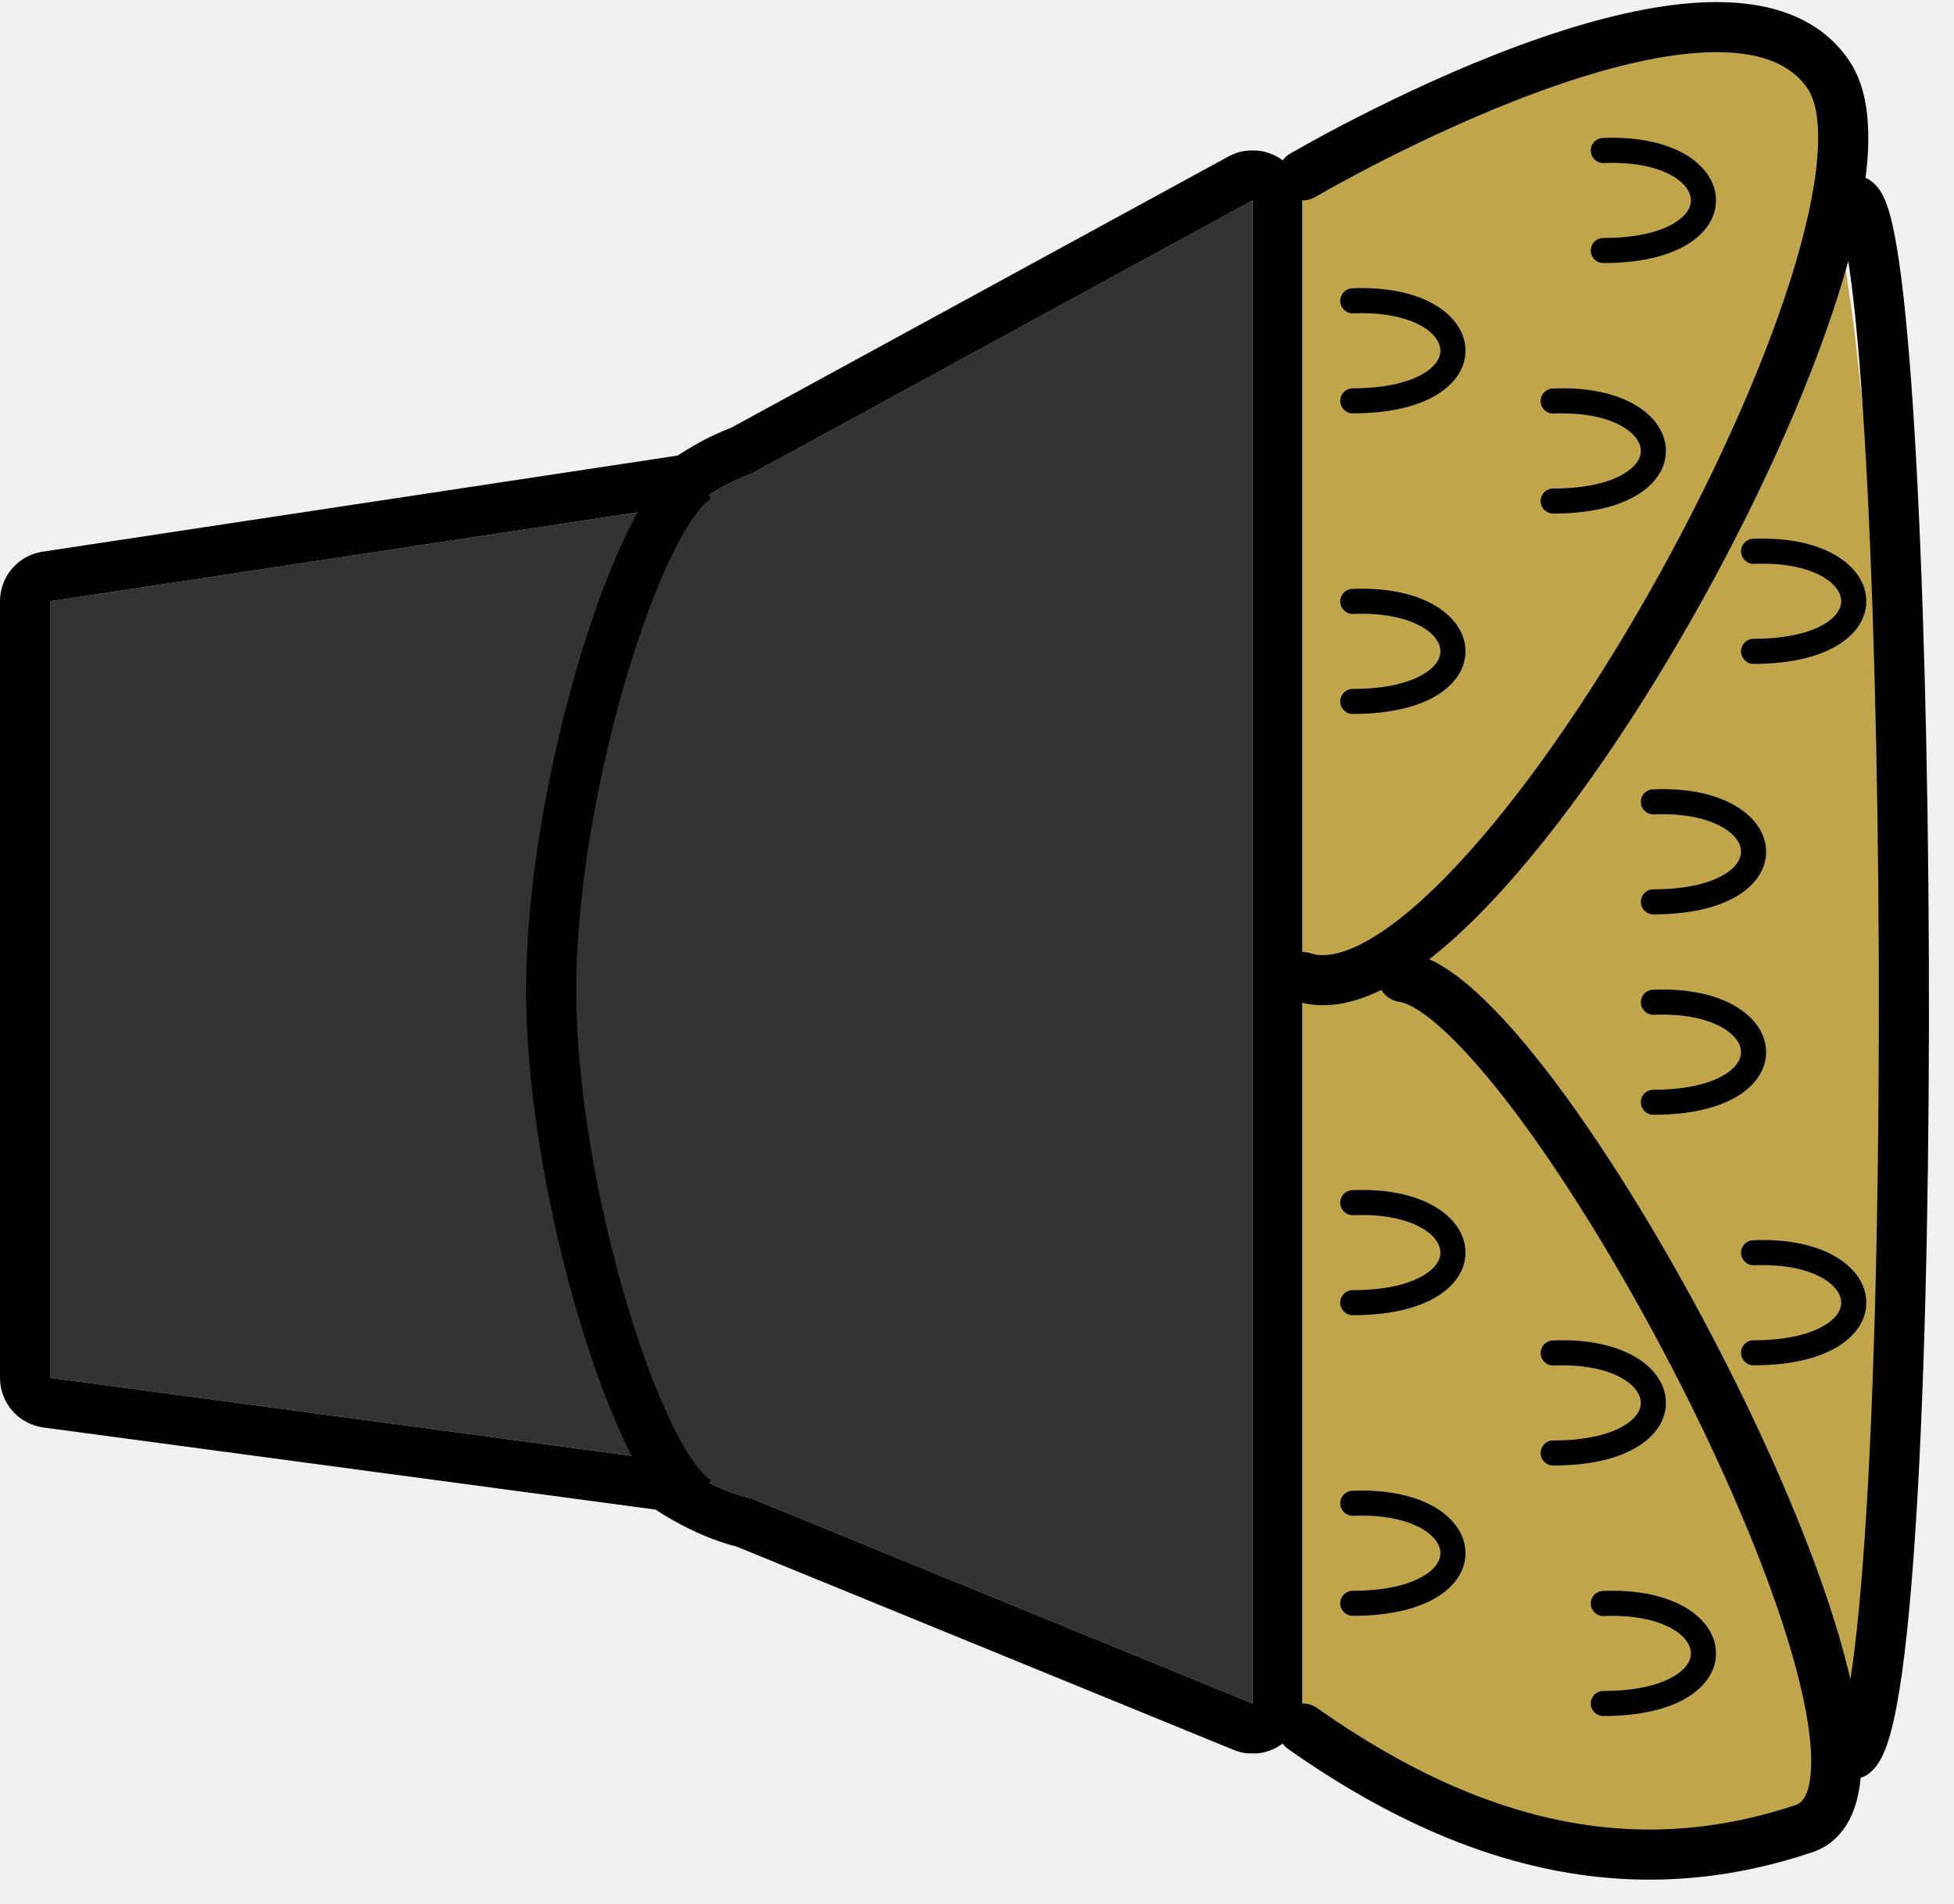
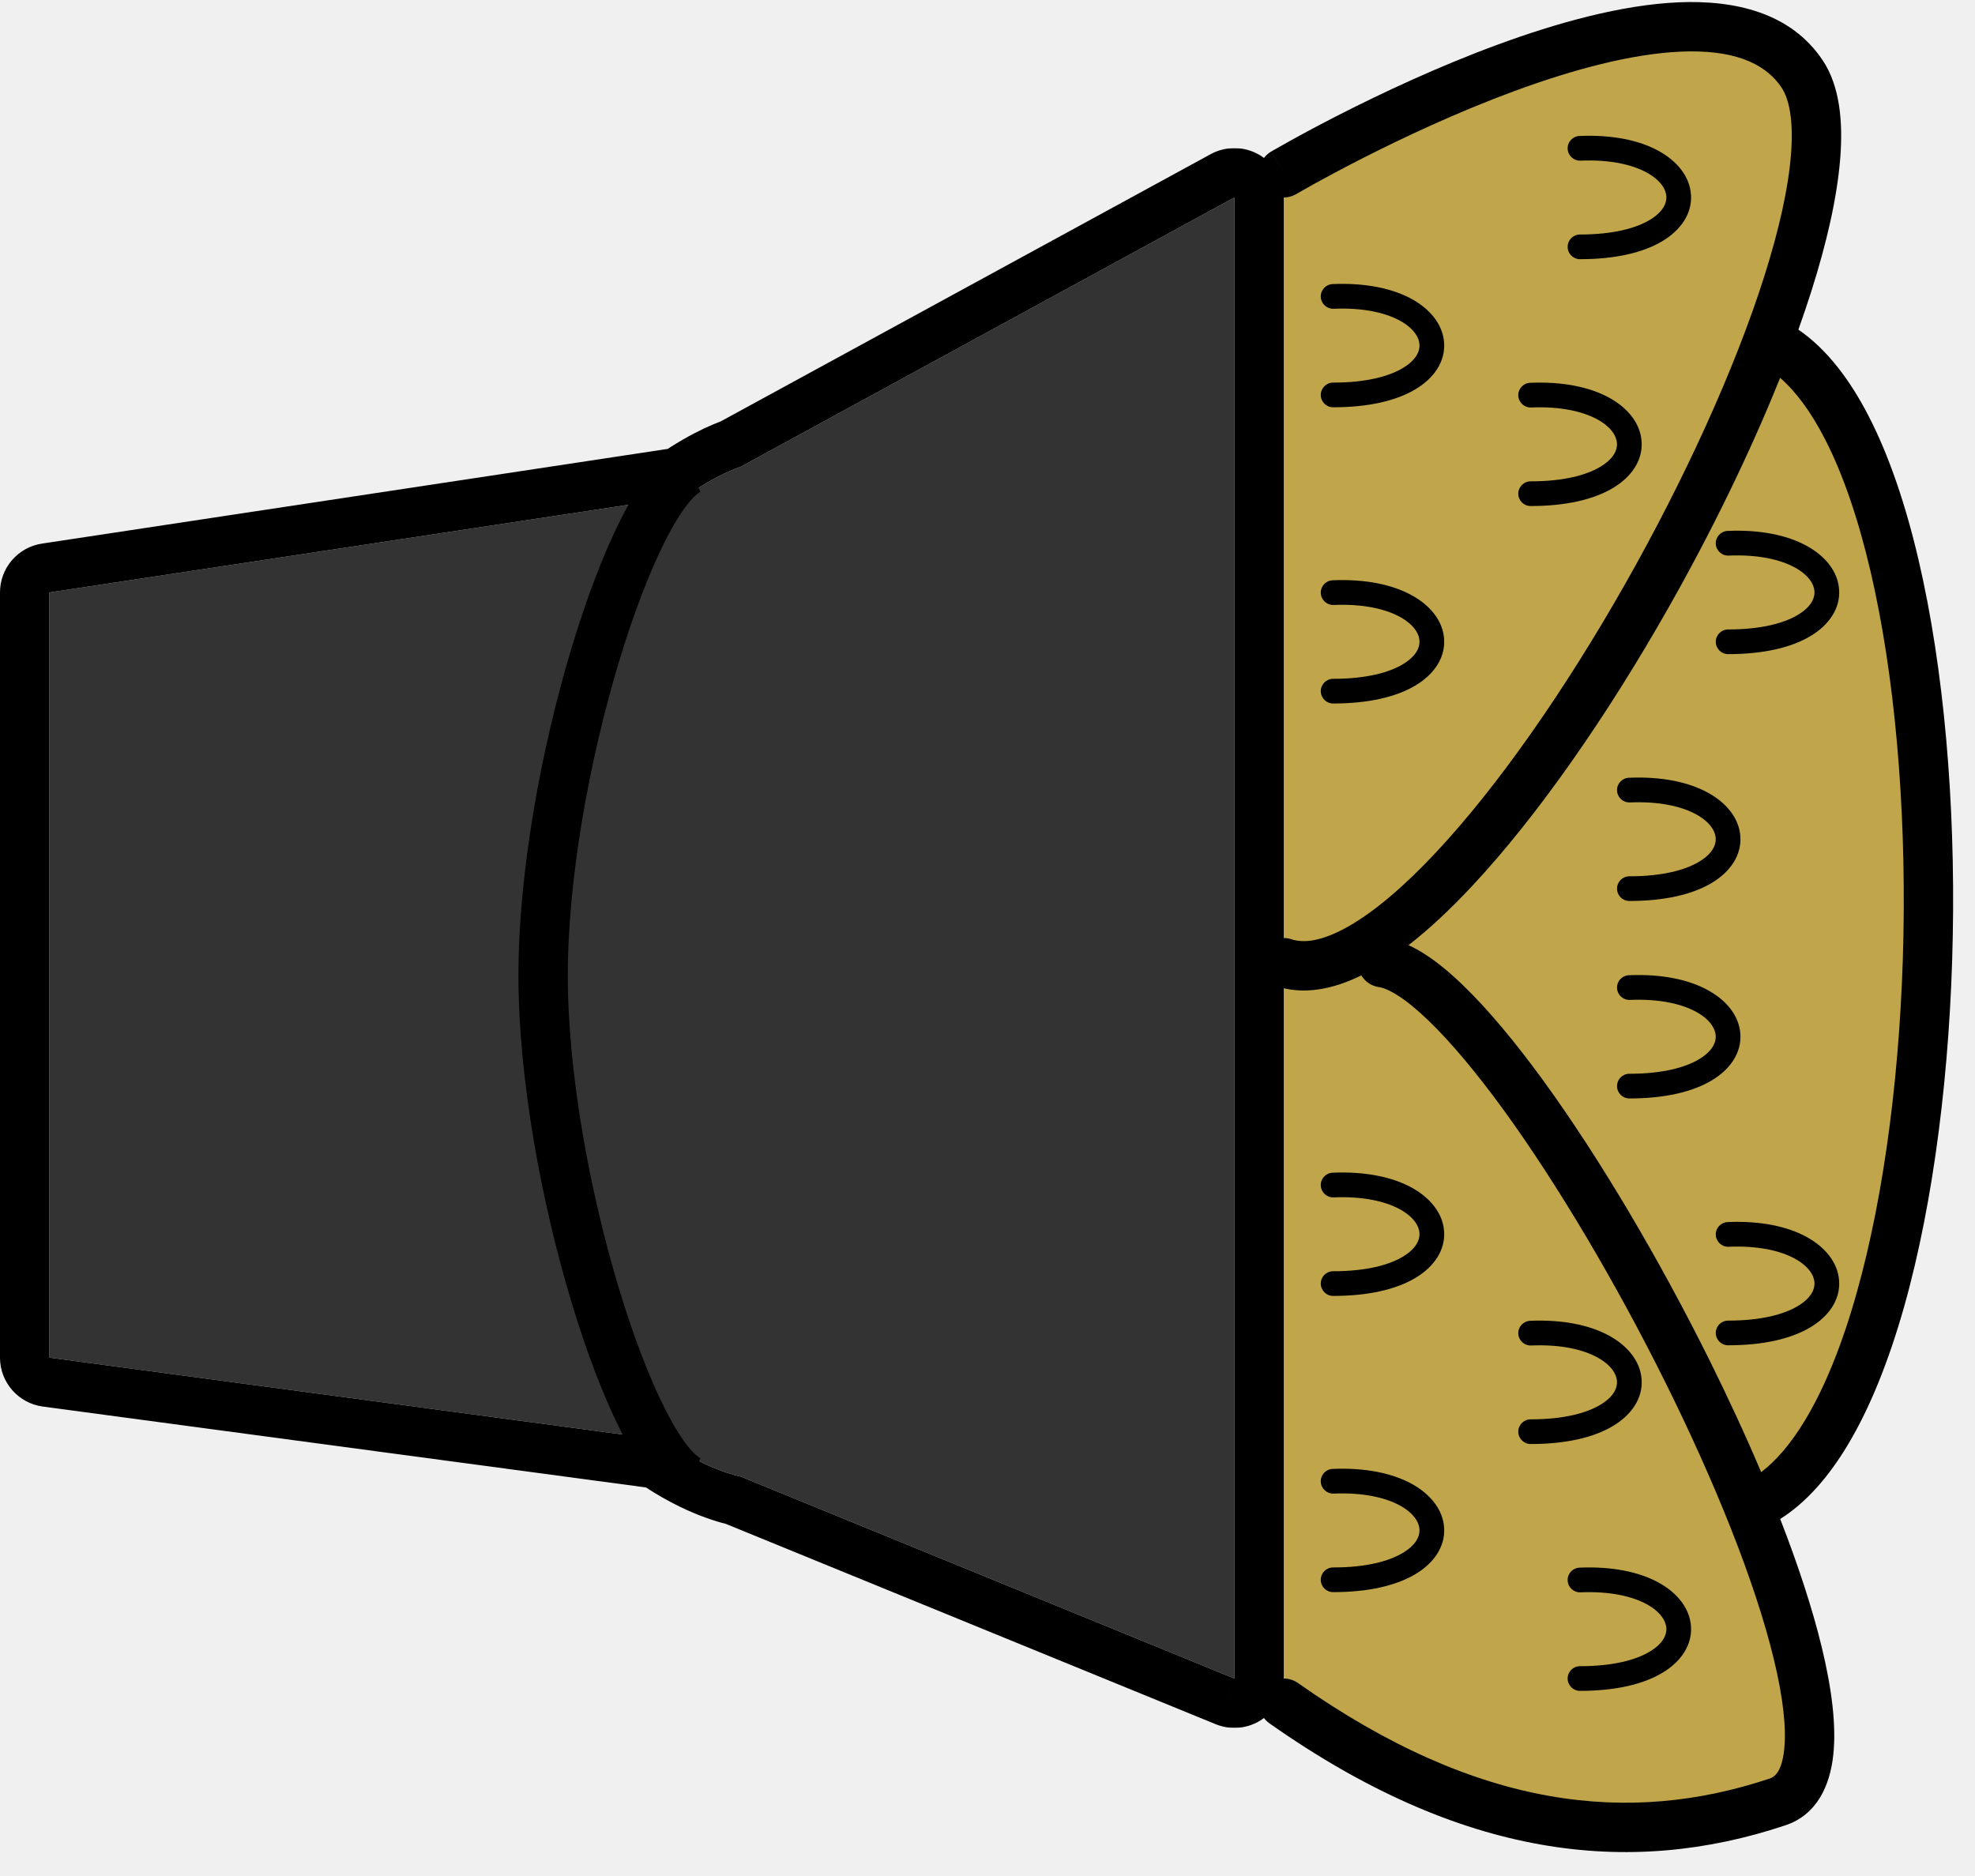
- <svg xmlns="http://www.w3.org/2000/svg" width="39" height="38" viewBox="0 0 39 38" fill="none">
+ <svg xmlns="http://www.w3.org/2000/svg" width="40" height="38" viewBox="0 0 40 38" fill="none">
  <mask id="path-1-outside-1" maskUnits="userSpaceOnUse" x="0" y="3" width="26" height="32" fill="black">
    <rect fill="white" y="3" width="26" height="32" />
    <path fill-rule="evenodd" clip-rule="evenodd" d="M25 4L15 9.455C15 9.455 14.53 9.6 13.878 10.061V10.051L1 12V27.5L13.45 29.17C14.314 29.784 15 29.909 15 29.909L25 34V18.876V4Z" />
  </mask>
  <path fill-rule="evenodd" clip-rule="evenodd" d="M25 4L15 9.455C15 9.455 14.53 9.6 13.878 10.061V10.051L1 12V27.5L13.45 29.17C14.314 29.784 15 29.909 15 29.909L25 34V18.876V4Z" fill="#333333" />
  <path d="M15 9.455L15.295 10.41C15.359 10.39 15.42 10.364 15.479 10.332L15 9.455ZM25 4H26C26 3.647 25.814 3.32 25.511 3.14C25.207 2.96 24.831 2.953 24.521 3.122L25 4ZM13.878 10.061H12.878C12.878 10.434 13.086 10.777 13.418 10.949C13.75 11.121 14.15 11.093 14.455 10.877L13.878 10.061ZM13.878 10.051H14.878C14.878 9.76 14.751 9.483 14.53 9.293C14.309 9.103 14.017 9.019 13.728 9.062L13.878 10.051ZM1 12L0.85 11.011C0.361 11.085 0 11.505 0 12H1ZM1 27.5H0C0 28.001 0.371 28.424 0.867 28.491L1 27.5ZM13.45 29.17L14.03 28.355C13.897 28.261 13.744 28.2 13.583 28.179L13.45 29.17ZM15 29.909L15.379 28.983C15.314 28.957 15.247 28.938 15.179 28.925L15 29.909ZM25 34L24.621 34.925C24.93 35.052 25.281 35.016 25.557 34.83C25.834 34.645 26 34.333 26 34H25ZM15.479 10.332L25.479 4.878L24.521 3.122L14.521 8.577L15.479 10.332ZM14.455 10.877C14.729 10.684 14.959 10.561 15.11 10.489C15.186 10.453 15.242 10.43 15.275 10.418C15.291 10.412 15.301 10.408 15.305 10.407C15.306 10.406 15.307 10.406 15.305 10.407C15.304 10.407 15.303 10.408 15.302 10.408C15.301 10.408 15.3 10.409 15.299 10.409C15.298 10.409 15.298 10.409 15.297 10.409C15.297 10.409 15.296 10.409 15.296 10.41C15.296 10.41 15.296 10.41 15.296 10.41C15.296 10.41 15.295 10.41 15 9.455C14.705 8.499 14.704 8.499 14.704 8.499C14.704 8.499 14.704 8.499 14.704 8.499C14.703 8.5 14.703 8.5 14.703 8.5C14.702 8.5 14.701 8.5 14.701 8.5C14.699 8.501 14.697 8.501 14.696 8.502C14.692 8.503 14.688 8.504 14.684 8.506C14.675 8.509 14.665 8.512 14.652 8.516C14.628 8.525 14.596 8.536 14.558 8.551C14.482 8.58 14.38 8.622 14.257 8.68C14.01 8.797 13.679 8.977 13.301 9.244L14.455 10.877ZM12.878 10.051V10.061H14.878V10.051H12.878ZM1.15 12.989L14.028 11.04L13.728 9.062L0.85 11.011L1.15 12.989ZM2 27.5V12H0V27.5H2ZM13.583 28.179L1.133 26.509L0.867 28.491L13.317 30.161L13.583 28.179ZM15 29.909C15.179 28.925 15.179 28.925 15.18 28.925C15.18 28.925 15.18 28.925 15.18 28.925C15.181 28.925 15.181 28.926 15.181 28.926C15.182 28.926 15.183 28.926 15.183 28.926C15.185 28.926 15.186 28.927 15.187 28.927C15.189 28.927 15.19 28.927 15.191 28.927C15.193 28.928 15.192 28.928 15.189 28.927C15.182 28.926 15.167 28.922 15.143 28.915C15.096 28.902 15.015 28.878 14.909 28.837C14.698 28.755 14.386 28.608 14.03 28.355L12.87 29.985C13.379 30.346 13.841 30.569 14.189 30.703C14.362 30.77 14.507 30.815 14.615 30.845C14.669 30.859 14.714 30.87 14.749 30.878C14.766 30.882 14.781 30.885 14.793 30.887C14.799 30.889 14.804 30.89 14.809 30.891C14.812 30.891 14.814 30.892 14.816 30.892C14.817 30.892 14.818 30.892 14.819 30.892C14.819 30.892 14.819 30.893 14.82 30.893C14.82 30.893 14.82 30.893 14.82 30.893C14.821 30.893 14.821 30.893 15 29.909ZM25.379 33.074L15.379 28.983L14.621 30.835L24.621 34.925L25.379 33.074ZM24 18.876V34H26V18.876H24ZM24 4V18.876H26V4H24Z" fill="black" mask="url(#path-1-outside-1)" />
-   <path d="M26 3.5L31 1L36 0.5L36.5 3L37 6.5L37.5 11L38 16V20V28.5L37.5 32.5L36 36.5L33 37L30 36.5L26 34.5V3.5Z" fill="#C1A54A" />
-   <path fill-rule="evenodd" clip-rule="evenodd" d="M26 3.5L25.746 3.069C25.508 3.209 25.429 3.515 25.569 3.754C25.709 3.992 26.015 4.071 26.253 3.931L26 3.5ZM26 3.5C25.746 3.069 25.747 3.069 25.747 3.069L25.747 3.069L25.749 3.068L25.754 3.065L25.773 3.053C25.79 3.043 25.815 3.029 25.848 3.011C25.912 2.974 26.007 2.92 26.127 2.854C26.367 2.72 26.712 2.534 27.132 2.32C27.971 1.893 29.115 1.352 30.327 0.906C31.532 0.462 32.839 0.098 33.994 0.047C35.137 -0.002 36.271 0.255 36.916 1.223C37.262 1.742 37.331 2.465 37.269 3.224C37.26 3.33 37.249 3.439 37.235 3.549C37.399 3.622 37.494 3.757 37.532 3.817C37.604 3.929 37.654 4.062 37.693 4.187C37.773 4.443 37.841 4.795 37.902 5.21C38.024 6.049 38.128 7.234 38.214 8.645C38.384 11.47 38.483 15.242 38.498 19.048C38.513 22.854 38.445 26.702 38.282 29.677C38.2 31.164 38.094 32.442 37.962 33.393C37.895 33.866 37.821 34.272 37.735 34.586C37.692 34.743 37.643 34.889 37.586 35.014C37.532 35.13 37.451 35.276 37.319 35.385C37.263 35.431 37.201 35.463 37.136 35.481C37.134 35.505 37.132 35.529 37.129 35.553C37.063 36.16 36.805 36.759 36.158 36.974C32.987 38.031 29.593 37.641 25.712 34.909C25.486 34.75 25.432 34.438 25.591 34.212C25.75 33.986 26.062 33.932 26.288 34.091C29.946 36.667 33.013 36.969 35.842 36.026C35.945 35.991 36.087 35.884 36.135 35.444C36.183 35.007 36.114 34.381 35.923 33.596C35.545 32.038 34.732 30.02 33.727 27.997C32.724 25.979 31.544 23.985 30.449 22.478C29.9 21.724 29.381 21.104 28.924 20.665C28.696 20.446 28.492 20.28 28.315 20.167C28.133 20.051 28.006 20.006 27.929 19.995C27.774 19.973 27.646 19.882 27.571 19.758C27.006 20.035 26.407 20.163 25.842 19.974C25.58 19.887 25.438 19.604 25.526 19.342C25.613 19.08 25.896 18.938 26.158 19.026C26.41 19.11 26.786 19.065 27.319 18.76C27.842 18.461 28.438 17.954 29.076 17.274C30.349 15.916 31.714 13.946 32.915 11.828C34.115 9.712 35.136 7.476 35.733 5.596C36.031 4.654 36.218 3.82 36.272 3.144C36.329 2.448 36.238 2.008 36.084 1.777C35.729 1.245 35.05 1.002 34.037 1.046C33.036 1.09 31.843 1.413 30.673 1.844C29.51 2.273 28.404 2.794 27.586 3.211C27.178 3.419 26.843 3.6 26.611 3.728C26.495 3.793 26.405 3.844 26.344 3.879L26.275 3.918L26.258 3.928L26.254 3.93L26.253 3.931L26.253 3.931L26 3.5ZM36.932 33.517C36.945 33.434 36.958 33.346 36.971 33.254C37.098 32.345 37.202 31.099 37.283 29.623C37.445 26.673 37.513 22.846 37.498 19.052C37.483 15.258 37.385 11.505 37.215 8.705C37.13 7.303 37.029 6.151 36.912 5.355C36.905 5.305 36.897 5.257 36.89 5.21C36.828 5.435 36.76 5.665 36.686 5.898C36.063 7.861 35.01 10.163 33.785 12.322C32.561 14.479 31.151 16.522 29.805 17.958C29.378 18.414 28.949 18.817 28.527 19.145C28.639 19.196 28.748 19.257 28.854 19.325C29.103 19.484 29.359 19.696 29.617 19.944C30.133 20.439 30.691 21.111 31.258 21.89C32.393 23.452 33.601 25.496 34.623 27.552C35.643 29.605 36.492 31.699 36.895 33.36C36.908 33.413 36.92 33.465 36.932 33.517ZM28.345 6.491C28.057 6.336 27.613 6.229 27.01 6.254C26.872 6.259 26.756 6.152 26.75 6.014C26.744 5.876 26.852 5.76 26.99 5.754C27.656 5.726 28.195 5.842 28.582 6.051C28.966 6.259 29.225 6.576 29.248 6.947C29.272 7.325 29.044 7.662 28.662 7.888C28.282 8.114 27.725 8.25 27 8.25C26.862 8.25 26.75 8.138 26.75 8C26.75 7.862 26.862 7.75 27 7.75C27.671 7.75 28.13 7.623 28.407 7.458C28.684 7.294 28.758 7.112 28.749 6.978C28.741 6.837 28.635 6.648 28.345 6.491ZM27.01 12.254C27.613 12.229 28.057 12.336 28.345 12.491C28.635 12.648 28.741 12.837 28.749 12.978C28.758 13.112 28.684 13.294 28.407 13.458C28.13 13.623 27.671 13.75 27 13.75C26.862 13.75 26.75 13.862 26.75 14C26.75 14.138 26.862 14.25 27 14.25C27.725 14.25 28.282 14.114 28.662 13.888C29.044 13.662 29.272 13.325 29.248 12.947C29.225 12.576 28.966 12.259 28.582 12.052C28.195 11.842 27.656 11.726 26.99 11.754C26.852 11.76 26.744 11.876 26.75 12.014C26.756 12.152 26.872 12.259 27.01 12.254ZM36.344 11.491C36.057 11.336 35.613 11.229 35.01 11.254C34.872 11.259 34.756 11.152 34.75 11.014C34.744 10.876 34.852 10.76 34.99 10.754C35.656 10.726 36.196 10.842 36.582 11.052C36.966 11.259 37.225 11.576 37.248 11.947C37.272 12.325 37.044 12.662 36.662 12.888C36.282 13.114 35.725 13.25 35 13.25C34.862 13.25 34.75 13.138 34.75 13C34.75 12.862 34.862 12.75 35 12.75C35.671 12.75 36.13 12.623 36.407 12.458C36.684 12.294 36.758 12.112 36.749 11.978C36.74 11.837 36.635 11.648 36.344 11.491ZM35.01 25.254C35.613 25.229 36.057 25.336 36.344 25.491C36.635 25.648 36.74 25.837 36.749 25.978C36.758 26.112 36.684 26.294 36.407 26.458C36.13 26.623 35.671 26.75 35 26.75C34.862 26.75 34.75 26.862 34.75 27C34.75 27.138 34.862 27.25 35 27.25C35.725 27.25 36.282 27.114 36.662 26.888C37.044 26.662 37.272 26.325 37.248 25.947C37.225 25.576 36.966 25.259 36.582 25.051C36.196 24.842 35.656 24.726 34.99 24.754C34.852 24.76 34.744 24.876 34.75 25.014C34.756 25.152 34.872 25.259 35.01 25.254ZM34.344 20.491C34.057 20.336 33.613 20.229 33.01 20.254C32.872 20.259 32.756 20.152 32.75 20.014C32.745 19.876 32.852 19.76 32.99 19.754C33.656 19.726 34.196 19.842 34.582 20.052C34.966 20.259 35.225 20.576 35.248 20.947C35.272 21.325 35.044 21.662 34.662 21.888C34.282 22.114 33.725 22.25 33 22.25C32.862 22.25 32.75 22.138 32.75 22C32.75 21.862 32.862 21.75 33 21.75C33.671 21.75 34.13 21.623 34.407 21.458C34.684 21.294 34.758 21.112 34.749 20.978C34.741 20.837 34.635 20.648 34.344 20.491ZM33.01 16.254C33.613 16.229 34.057 16.336 34.344 16.491C34.635 16.648 34.741 16.837 34.749 16.978C34.758 17.112 34.684 17.294 34.407 17.458C34.13 17.623 33.671 17.75 33 17.75C32.862 17.75 32.75 17.862 32.75 18C32.75 18.138 32.862 18.25 33 18.25C33.725 18.25 34.282 18.114 34.662 17.888C35.044 17.662 35.272 17.325 35.248 16.947C35.225 16.576 34.966 16.259 34.582 16.052C34.196 15.842 33.656 15.726 32.99 15.754C32.852 15.76 32.745 15.876 32.75 16.014C32.756 16.152 32.872 16.259 33.01 16.254ZM28.345 24.491C28.057 24.336 27.613 24.229 27.01 24.254C26.872 24.259 26.756 24.152 26.75 24.014C26.744 23.876 26.852 23.76 26.99 23.754C27.656 23.726 28.195 23.842 28.582 24.051C28.966 24.259 29.225 24.576 29.248 24.947C29.272 25.325 29.044 25.662 28.662 25.888C28.282 26.114 27.725 26.25 27 26.25C26.862 26.25 26.75 26.138 26.75 26C26.75 25.862 26.862 25.75 27 25.75C27.671 25.75 28.13 25.623 28.407 25.458C28.684 25.294 28.758 25.112 28.749 24.978C28.741 24.837 28.635 24.648 28.345 24.491ZM27.01 30.254C27.613 30.229 28.057 30.336 28.345 30.491C28.635 30.648 28.741 30.837 28.749 30.978C28.758 31.112 28.684 31.294 28.407 31.458C28.13 31.623 27.671 31.75 27 31.75C26.862 31.75 26.75 31.862 26.75 32C26.75 32.138 26.862 32.25 27 32.25C27.725 32.25 28.282 32.114 28.662 31.888C29.044 31.662 29.272 31.325 29.248 30.947C29.225 30.576 28.966 30.259 28.582 30.051C28.195 29.842 27.656 29.726 26.99 29.754C26.852 29.76 26.744 29.876 26.75 30.014C26.756 30.152 26.872 30.259 27.01 30.254ZM32.344 27.491C32.057 27.336 31.613 27.229 31.01 27.254C30.872 27.259 30.756 27.152 30.75 27.014C30.744 26.876 30.852 26.76 30.99 26.754C31.656 26.726 32.196 26.842 32.582 27.051C32.966 27.259 33.225 27.576 33.248 27.947C33.272 28.325 33.044 28.662 32.662 28.888C32.282 29.114 31.725 29.25 31 29.25C30.862 29.25 30.75 29.138 30.75 29C30.75 28.862 30.862 28.75 31 28.75C31.671 28.75 32.13 28.623 32.407 28.458C32.684 28.294 32.758 28.112 32.749 27.978C32.74 27.837 32.635 27.648 32.344 27.491ZM32.01 32.254C32.613 32.229 33.057 32.336 33.344 32.491C33.635 32.648 33.74 32.837 33.749 32.978C33.758 33.112 33.684 33.294 33.407 33.458C33.13 33.623 32.671 33.75 32 33.75C31.862 33.75 31.75 33.862 31.75 34C31.75 34.138 31.862 34.25 32 34.25C32.725 34.25 33.282 34.114 33.662 33.888C34.044 33.662 34.272 33.325 34.248 32.947C34.225 32.576 33.966 32.259 33.582 32.051C33.196 31.842 32.656 31.726 31.99 31.754C31.852 31.76 31.744 31.876 31.75 32.014C31.756 32.152 31.872 32.259 32.01 32.254ZM33.344 3.491C33.057 3.336 32.613 3.229 32.01 3.254C31.872 3.259 31.756 3.152 31.75 3.014C31.744 2.876 31.852 2.76 31.99 2.754C32.656 2.726 33.196 2.842 33.582 3.051C33.966 3.259 34.225 3.576 34.248 3.947C34.272 4.325 34.044 4.662 33.662 4.888C33.282 5.114 32.725 5.25 32 5.25C31.862 5.25 31.75 5.138 31.75 5C31.75 4.862 31.862 4.75 32 4.75C32.671 4.75 33.13 4.623 33.407 4.458C33.684 4.294 33.758 4.112 33.749 3.978C33.74 3.837 33.635 3.648 33.344 3.491ZM31.01 8.254C31.613 8.229 32.057 8.336 32.344 8.491C32.635 8.648 32.74 8.837 32.749 8.978C32.758 9.112 32.684 9.294 32.407 9.458C32.13 9.623 31.671 9.75 31 9.75C30.862 9.75 30.75 9.862 30.75 10C30.75 10.138 30.862 10.25 31 10.25C31.725 10.25 32.282 10.114 32.662 9.888C33.044 9.662 33.272 9.325 33.248 8.947C33.225 8.576 32.966 8.259 32.582 8.051C32.196 7.842 31.656 7.726 30.99 7.754C30.852 7.76 30.744 7.876 30.75 8.014C30.756 8.152 30.872 8.259 31.01 8.254Z" fill="black" />
+   <path d="M26 3.5L31 1H36L37 3L36 6.5L38 10.5L39 15.5V20L38.5 24L37.5 28L35.5 31L36.5 34.5L36 36.5L33 37L30 36.5L26 34.5V3.5Z" fill="#C1A54A" />
+   <path fill-rule="evenodd" clip-rule="evenodd" d="M26 3.5L25.746 3.069C25.508 3.209 25.429 3.515 25.569 3.754C25.709 3.992 26.015 4.071 26.253 3.931L26 3.5ZM26 3.5C25.746 3.069 25.747 3.069 25.747 3.069L25.747 3.069L25.749 3.068L25.754 3.065L25.773 3.053C25.79 3.043 25.815 3.029 25.848 3.011C25.912 2.974 26.007 2.92 26.127 2.854C26.367 2.72 26.712 2.534 27.132 2.32C27.971 1.893 29.115 1.352 30.327 0.906C31.532 0.462 32.839 0.098 33.994 0.047C35.137 -0.002 36.271 0.255 36.916 1.223C37.262 1.742 37.331 2.465 37.269 3.224C37.206 4.004 36.997 4.918 36.686 5.898C36.605 6.152 36.517 6.412 36.423 6.677C36.996 7.069 37.463 7.686 37.842 8.421C38.262 9.233 38.597 10.231 38.856 11.338C39.374 13.554 39.601 16.268 39.55 18.953C39.5 21.637 39.171 24.321 38.563 26.474C38.258 27.55 37.879 28.511 37.418 29.277C37.04 29.905 36.59 30.431 36.055 30.768C36.415 31.695 36.705 32.576 36.895 33.36C37.095 34.185 37.196 34.944 37.129 35.553C37.063 36.16 36.805 36.759 36.158 36.974C32.987 38.031 29.593 37.641 25.712 34.909C25.486 34.75 25.432 34.438 25.591 34.212C25.75 33.986 26.062 33.932 26.288 34.091C29.946 36.667 33.013 36.969 35.842 36.026C35.945 35.991 36.087 35.884 36.135 35.444C36.183 35.007 36.114 34.381 35.923 33.596C35.545 32.038 34.732 30.02 33.727 27.997C32.724 25.979 31.544 23.985 30.449 22.478C29.9 21.724 29.381 21.104 28.924 20.665C28.696 20.446 28.492 20.28 28.315 20.167C28.133 20.051 28.006 20.006 27.929 19.995C27.774 19.973 27.646 19.882 27.571 19.758C27.006 20.035 26.407 20.163 25.842 19.974C25.58 19.887 25.438 19.604 25.526 19.342C25.613 19.08 25.896 18.938 26.158 19.026C26.41 19.11 26.786 19.065 27.319 18.76C27.842 18.461 28.438 17.954 29.076 17.274C30.349 15.916 31.714 13.946 32.915 11.828C34.115 9.712 35.136 7.476 35.733 5.596C36.031 4.654 36.218 3.82 36.272 3.144C36.329 2.448 36.238 2.008 36.084 1.777C35.729 1.245 35.05 1.002 34.037 1.046C33.036 1.09 31.843 1.413 30.673 1.844C29.51 2.273 28.404 2.794 27.586 3.211C27.178 3.419 26.843 3.6 26.611 3.728C26.495 3.793 26.405 3.844 26.344 3.879L26.275 3.918L26.258 3.928L26.254 3.93L26.253 3.931L26.253 3.931L26 3.5ZM35.669 29.82C35.974 29.588 36.275 29.238 36.562 28.761C36.962 28.097 37.311 27.227 37.6 26.202C38.179 24.154 38.501 21.56 38.551 18.934C38.6 16.308 38.377 13.68 37.883 11.566C37.635 10.508 37.324 9.595 36.954 8.88C36.672 8.333 36.367 7.926 36.053 7.653C35.447 9.165 34.66 10.78 33.785 12.322C32.561 14.479 31.151 16.522 29.805 17.958C29.378 18.414 28.949 18.817 28.527 19.145C28.639 19.196 28.748 19.257 28.854 19.325C29.103 19.484 29.359 19.696 29.617 19.944C30.133 20.439 30.691 21.111 31.258 21.89C32.393 23.452 33.601 25.496 34.623 27.552C34.999 28.311 35.353 29.074 35.669 29.82ZM28.345 6.491C28.057 6.336 27.613 6.229 27.01 6.254C26.872 6.259 26.756 6.152 26.75 6.014C26.744 5.876 26.852 5.76 26.99 5.754C27.656 5.726 28.195 5.842 28.582 6.051C28.966 6.259 29.225 6.576 29.248 6.947C29.272 7.325 29.044 7.662 28.662 7.888C28.282 8.114 27.725 8.25 27 8.25C26.862 8.25 26.75 8.138 26.75 8C26.75 7.862 26.862 7.75 27 7.75C27.671 7.75 28.13 7.623 28.407 7.458C28.684 7.294 28.758 7.112 28.749 6.978C28.741 6.837 28.635 6.648 28.345 6.491ZM27.01 12.254C27.613 12.229 28.057 12.336 28.345 12.491C28.635 12.648 28.741 12.837 28.749 12.978C28.758 13.112 28.684 13.294 28.407 13.458C28.13 13.623 27.671 13.75 27 13.75C26.862 13.75 26.75 13.862 26.75 14C26.75 14.138 26.862 14.25 27 14.25C27.725 14.25 28.282 14.114 28.662 13.888C29.044 13.662 29.272 13.325 29.248 12.947C29.225 12.576 28.966 12.259 28.582 12.052C28.195 11.842 27.656 11.726 26.99 11.754C26.852 11.76 26.744 11.876 26.75 12.014C26.756 12.152 26.872 12.259 27.01 12.254ZM36.344 11.491C36.057 11.336 35.613 11.229 35.01 11.254C34.872 11.259 34.756 11.152 34.75 11.014C34.744 10.876 34.852 10.76 34.99 10.754C35.656 10.726 36.196 10.842 36.582 11.052C36.966 11.259 37.225 11.576 37.248 11.947C37.272 12.325 37.044 12.662 36.662 12.888C36.282 13.114 35.725 13.25 35 13.25C34.862 13.25 34.75 13.138 34.75 13C34.75 12.862 34.862 12.75 35 12.75C35.671 12.75 36.13 12.623 36.407 12.458C36.684 12.294 36.758 12.112 36.749 11.978C36.74 11.837 36.635 11.648 36.344 11.491ZM35.01 25.254C35.613 25.229 36.057 25.336 36.344 25.491C36.635 25.648 36.74 25.837 36.749 25.978C36.758 26.112 36.684 26.294 36.407 26.458C36.13 26.623 35.671 26.75 35 26.75C34.862 26.75 34.75 26.862 34.75 27C34.75 27.138 34.862 27.25 35 27.25C35.725 27.25 36.282 27.114 36.662 26.888C37.044 26.662 37.272 26.325 37.248 25.947C37.225 25.576 36.966 25.259 36.582 25.051C36.196 24.842 35.656 24.726 34.99 24.754C34.852 24.76 34.744 24.876 34.75 25.014C34.756 25.152 34.872 25.259 35.01 25.254ZM34.344 20.491C34.057 20.336 33.613 20.229 33.01 20.254C32.872 20.259 32.756 20.152 32.75 20.014C32.744 19.876 32.852 19.76 32.99 19.754C33.656 19.726 34.196 19.842 34.582 20.052C34.966 20.259 35.225 20.576 35.248 20.947C35.272 21.325 35.044 21.662 34.662 21.888C34.282 22.114 33.725 22.25 33 22.25C32.862 22.25 32.75 22.138 32.75 22C32.75 21.862 32.862 21.75 33 21.75C33.671 21.75 34.13 21.623 34.407 21.458C34.684 21.294 34.758 21.112 34.749 20.978C34.74 20.837 34.635 20.648 34.344 20.491ZM33.01 16.254C33.613 16.229 34.057 16.336 34.344 16.491C34.635 16.648 34.74 16.837 34.749 16.978C34.758 17.112 34.684 17.294 34.407 17.458C34.13 17.623 33.671 17.75 33 17.75C32.862 17.75 32.75 17.862 32.75 18C32.75 18.138 32.862 18.25 33 18.25C33.725 18.25 34.282 18.114 34.662 17.888C35.044 17.662 35.272 17.325 35.248 16.947C35.225 16.576 34.966 16.259 34.582 16.052C34.196 15.842 33.656 15.726 32.99 15.754C32.852 15.76 32.744 15.876 32.75 16.014C32.756 16.152 32.872 16.259 33.01 16.254ZM28.345 24.491C28.057 24.336 27.613 24.229 27.01 24.254C26.872 24.259 26.756 24.152 26.75 24.014C26.744 23.876 26.852 23.76 26.99 23.754C27.656 23.726 28.195 23.842 28.582 24.051C28.966 24.259 29.225 24.576 29.248 24.947C29.272 25.325 29.044 25.662 28.662 25.888C28.282 26.114 27.725 26.25 27 26.25C26.862 26.25 26.75 26.138 26.75 26C26.75 25.862 26.862 25.75 27 25.75C27.671 25.75 28.13 25.623 28.407 25.458C28.684 25.294 28.758 25.112 28.749 24.978C28.741 24.837 28.635 24.648 28.345 24.491ZM27.01 30.254C27.613 30.229 28.057 30.336 28.345 30.491C28.635 30.648 28.741 30.837 28.749 30.978C28.758 31.112 28.684 31.294 28.407 31.458C28.13 31.623 27.671 31.75 27 31.75C26.862 31.75 26.75 31.862 26.75 32C26.75 32.138 26.862 32.25 27 32.25C27.725 32.25 28.282 32.114 28.662 31.888C29.044 31.662 29.272 31.325 29.248 30.947C29.225 30.576 28.966 30.259 28.582 30.051C28.195 29.842 27.656 29.726 26.99 29.754C26.852 29.76 26.744 29.876 26.75 30.014C26.756 30.152 26.872 30.259 27.01 30.254ZM32.344 27.491C32.057 27.336 31.613 27.229 31.01 27.254C30.872 27.259 30.756 27.152 30.75 27.014C30.744 26.876 30.852 26.76 30.99 26.754C31.656 26.726 32.196 26.842 32.582 27.051C32.966 27.259 33.225 27.576 33.248 27.947C33.272 28.325 33.044 28.662 32.662 28.888C32.282 29.114 31.725 29.25 31 29.25C30.862 29.25 30.75 29.138 30.75 29C30.75 28.862 30.862 28.75 31 28.75C31.671 28.75 32.13 28.623 32.407 28.458C32.684 28.294 32.758 28.112 32.749 27.978C32.74 27.837 32.635 27.648 32.344 27.491ZM32.01 32.254C32.613 32.229 33.057 32.336 33.344 32.491C33.635 32.648 33.74 32.837 33.749 32.978C33.758 33.112 33.684 33.294 33.407 33.458C33.13 33.623 32.671 33.75 32 33.75C31.862 33.75 31.75 33.862 31.75 34C31.75 34.138 31.862 34.25 32 34.25C32.725 34.25 33.282 34.114 33.662 33.888C34.044 33.662 34.272 33.325 34.248 32.947C34.225 32.576 33.966 32.259 33.582 32.051C33.196 31.842 32.656 31.726 31.99 31.754C31.852 31.76 31.744 31.876 31.75 32.014C31.756 32.152 31.872 32.259 32.01 32.254ZM33.344 3.491C33.057 3.336 32.613 3.229 32.01 3.254C31.872 3.259 31.756 3.152 31.75 3.014C31.744 2.876 31.852 2.76 31.99 2.754C32.656 2.726 33.196 2.842 33.582 3.051C33.966 3.259 34.225 3.576 34.248 3.947C34.272 4.325 34.044 4.662 33.662 4.888C33.282 5.114 32.725 5.25 32 5.25C31.862 5.25 31.75 5.138 31.75 5C31.75 4.862 31.862 4.75 32 4.75C32.671 4.75 33.13 4.623 33.407 4.458C33.684 4.294 33.758 4.112 33.749 3.978C33.74 3.837 33.635 3.648 33.344 3.491ZM31.01 8.254C31.613 8.229 32.057 8.336 32.344 8.491C32.635 8.648 32.74 8.837 32.749 8.978C32.758 9.112 32.684 9.294 32.407 9.458C32.13 9.623 31.671 9.75 31 9.75C30.862 9.75 30.75 9.862 30.75 10C30.75 10.138 30.862 10.25 31 10.25C31.725 10.25 32.282 10.114 32.662 9.888C33.044 9.662 33.272 9.325 33.248 8.947C33.225 8.576 32.966 8.259 32.582 8.051C32.196 7.842 31.656 7.726 30.99 7.754C30.852 7.76 30.744 7.876 30.75 8.014C30.756 8.152 30.872 8.259 31.01 8.254Z" fill="black" />
  <path d="M14 9.5C12.8 9.976 11 15.697 11 19.756C11 23.815 12.8 29.524 14 30" stroke="black" />
  <animateTransform attributeName="transform" type="scale" values="1 ; 1.07 ; 1" additive="replace" repeatCount="indefinite" dur="1s" fill="freeze" />
</svg>
